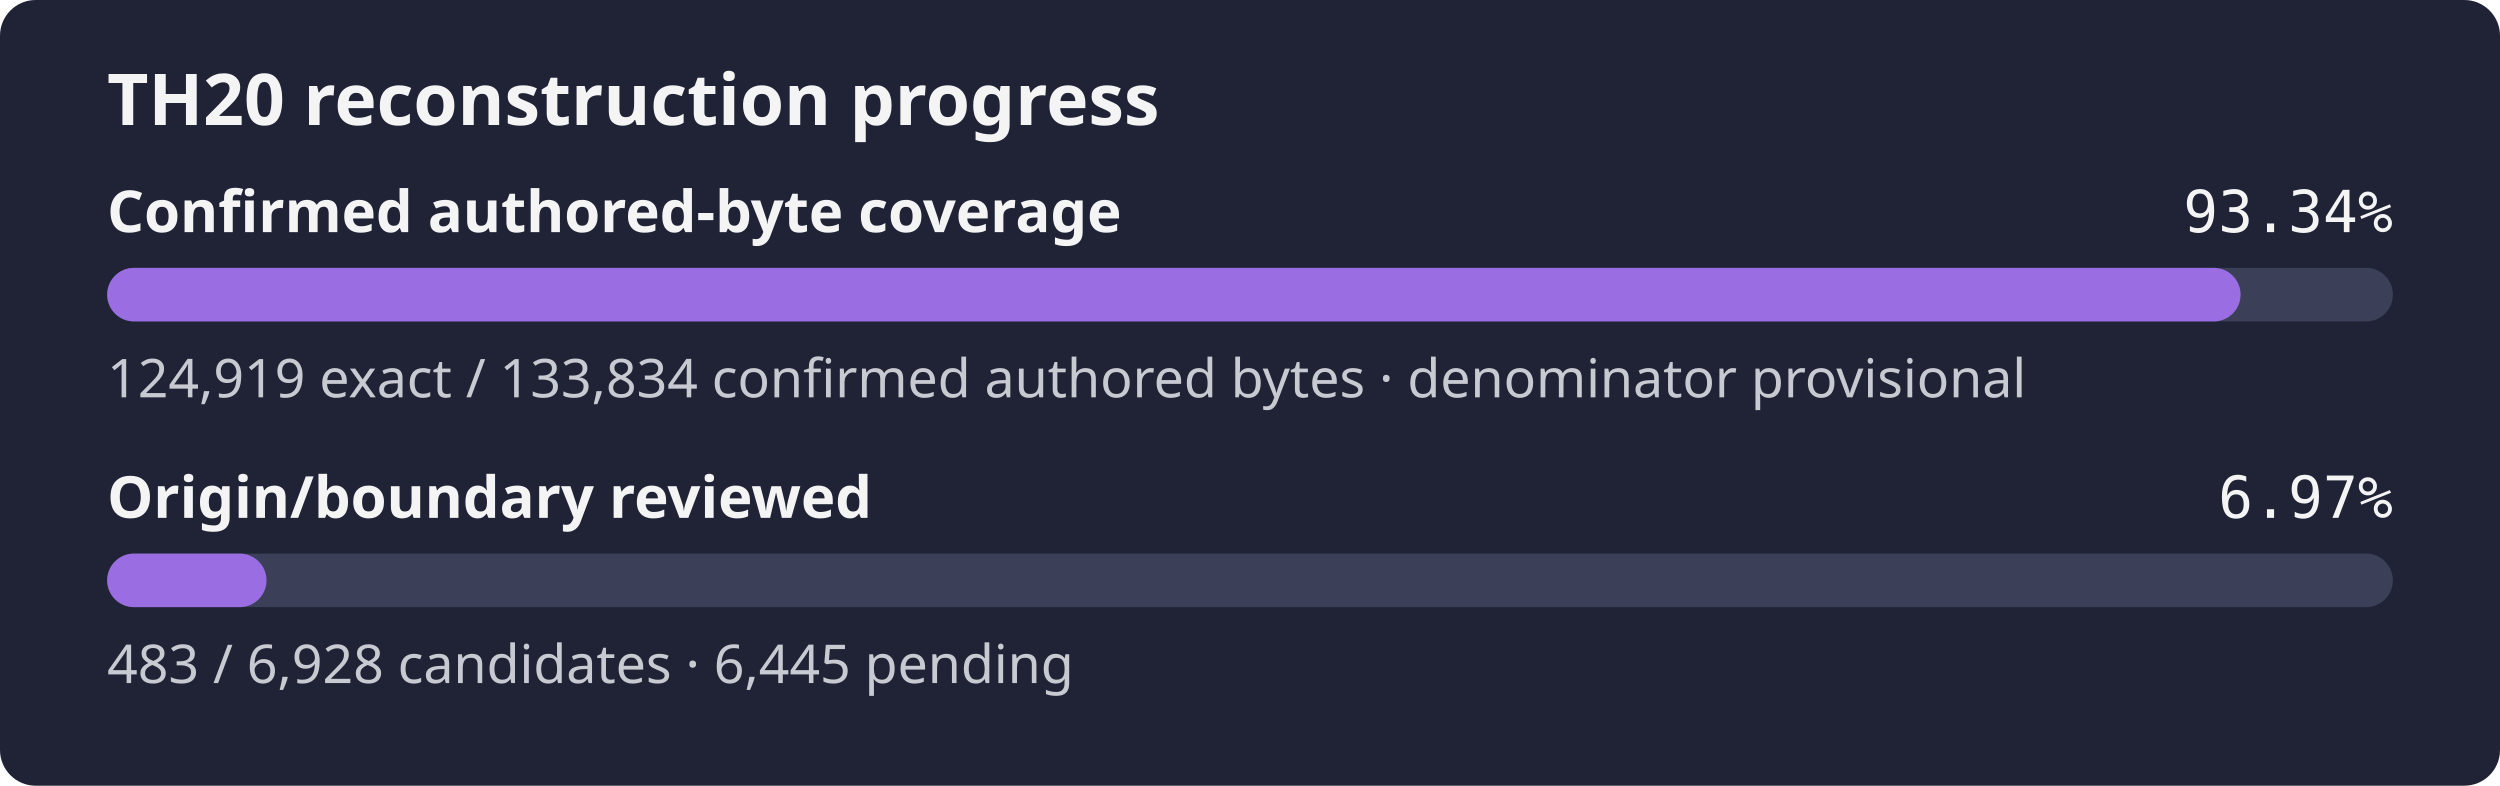
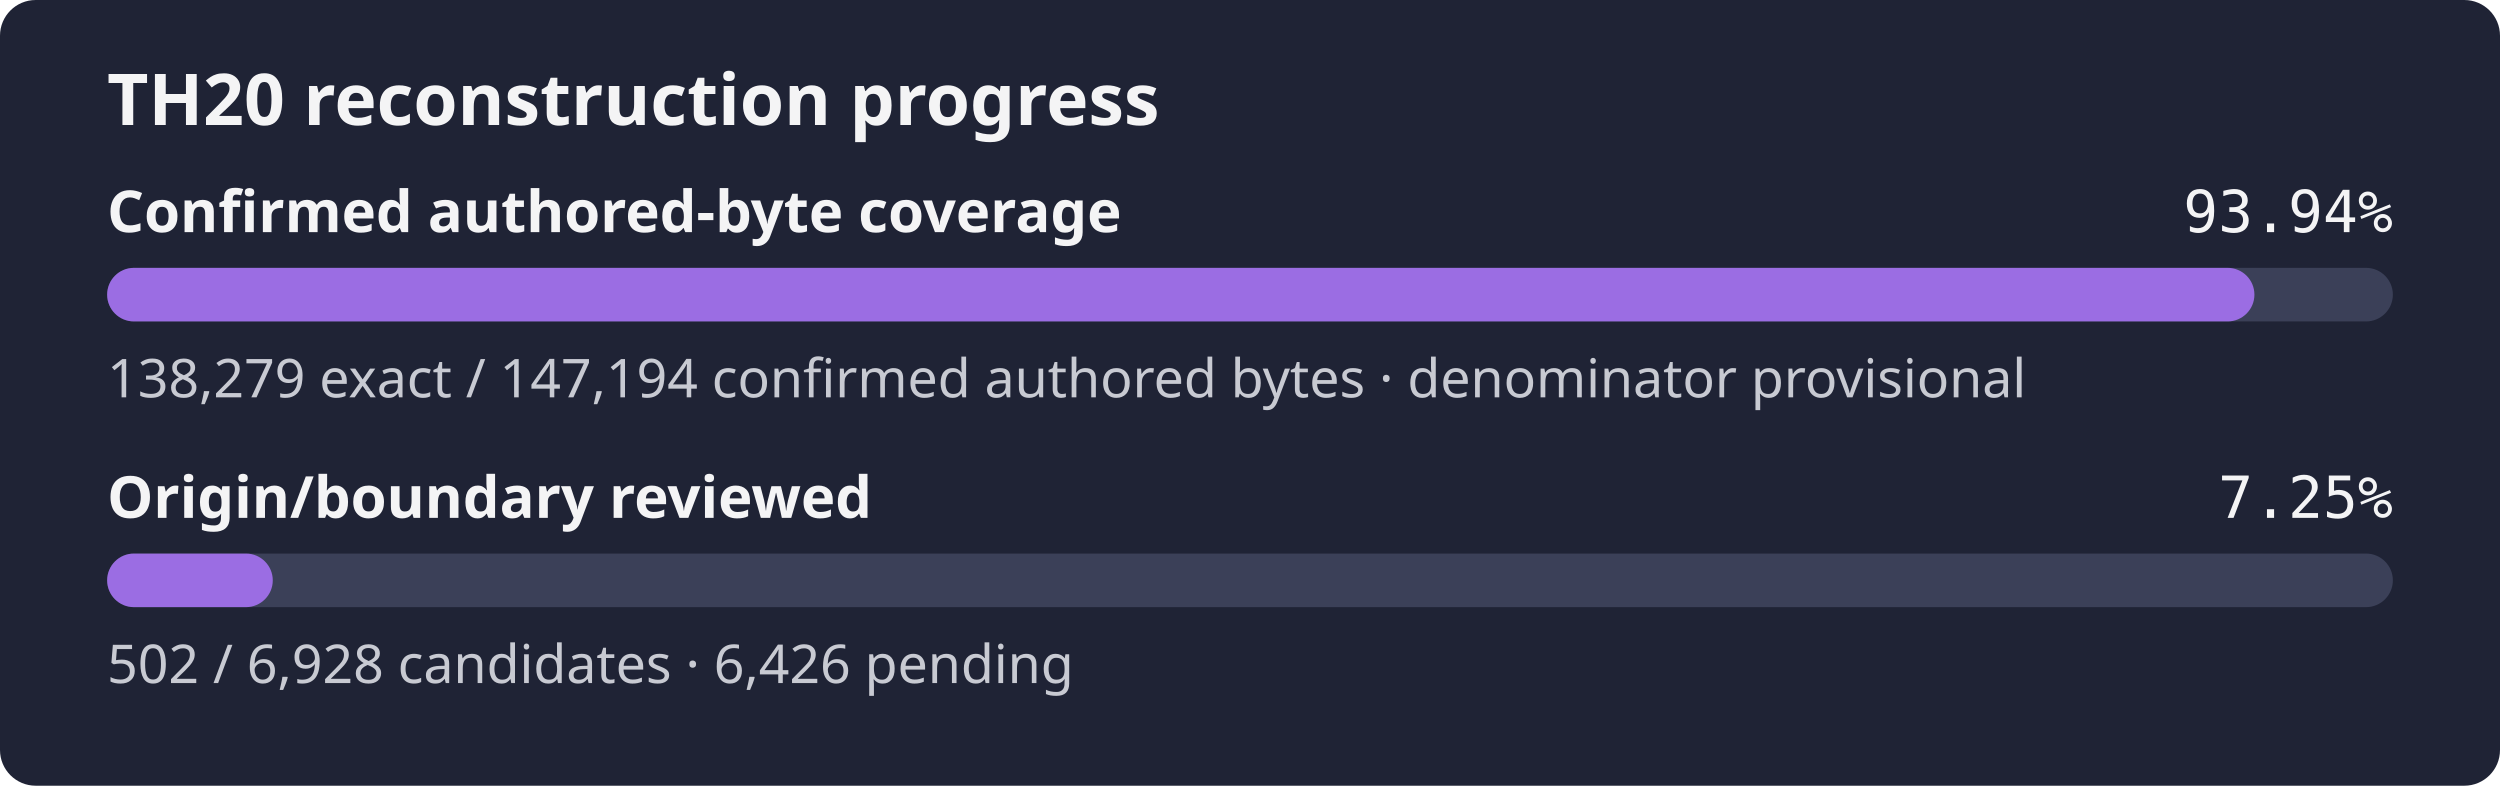
- <svg xmlns="http://www.w3.org/2000/svg" width="560" height="176" role="img" aria-label="TH20 reconstruction progress: 93.34% of the confirmed authored-byte set is exact, origin review 6.97%">
+ <svg xmlns="http://www.w3.org/2000/svg" width="560" height="176" role="img" aria-label="TH20 reconstruction progress: 93.94% of the confirmed authored-byte set is exact, origin review 7.25%">
  <rect width="560" height="176" rx="8" fill="#1f2335" />
  <text x="24" y="28" fill="#f4f4f5" font-family="sans-serif" font-size="16" font-weight="600">TH20 reconstruction progress</text>
  <text x="24" y="52" fill="#f4f4f5" font-family="sans-serif" font-size="13" font-weight="600">Confirmed authored-byte coverage</text>
-   <text x="536" y="52" fill="#f4f4f5" text-anchor="end" font-family="monospace" font-size="13">93.34%</text>
+   <text x="536" y="52" fill="#f4f4f5" text-anchor="end" font-family="monospace" font-size="13">93.94%</text>
  <rect x="24" y="60" width="512" height="12" rx="6" fill="#3b4058" />
-   <rect x="24" y="60" width="477.89" height="12" rx="6" fill="#9b6de3" />
-   <text x="24" y="89" fill="#c8cad2" font-family="sans-serif" font-size="12">124,919 exact / 133,834 confirmed authored bytes · denominator provisional</text>
+   <rect x="24" y="60" width="480.99" height="12" rx="6" fill="#9b6de3" />
+   <text x="24" y="89" fill="#c8cad2" font-family="sans-serif" font-size="12">138,279 exact / 147,194 confirmed authored bytes · denominator provisional</text>
  <text x="24" y="116" fill="#f4f4f5" font-family="sans-serif" font-size="13" font-weight="600">Origin/boundary reviewed</text>
-   <text x="536" y="116" fill="#f4f4f5" text-anchor="end" font-family="monospace" font-size="13">6.97%</text>
+   <text x="536" y="116" fill="#f4f4f5" text-anchor="end" font-family="monospace" font-size="13">7.25%</text>
  <rect x="24" y="124" width="512" height="12" rx="6" fill="#3b4058" />
-   <rect x="24" y="124" width="35.70" height="12" rx="6" fill="#9b6de3" />
-   <text x="24" y="153" fill="#c8cad2" font-family="sans-serif" font-size="12">483 / 6,928 candidates · 6,445 pending</text>
+   <rect x="24" y="124" width="37.10" height="12" rx="6" fill="#9b6de3" />
+   <text x="24" y="153" fill="#c8cad2" font-family="sans-serif" font-size="12">502 / 6,928 candidates · 6,426 pending</text>
</svg>
